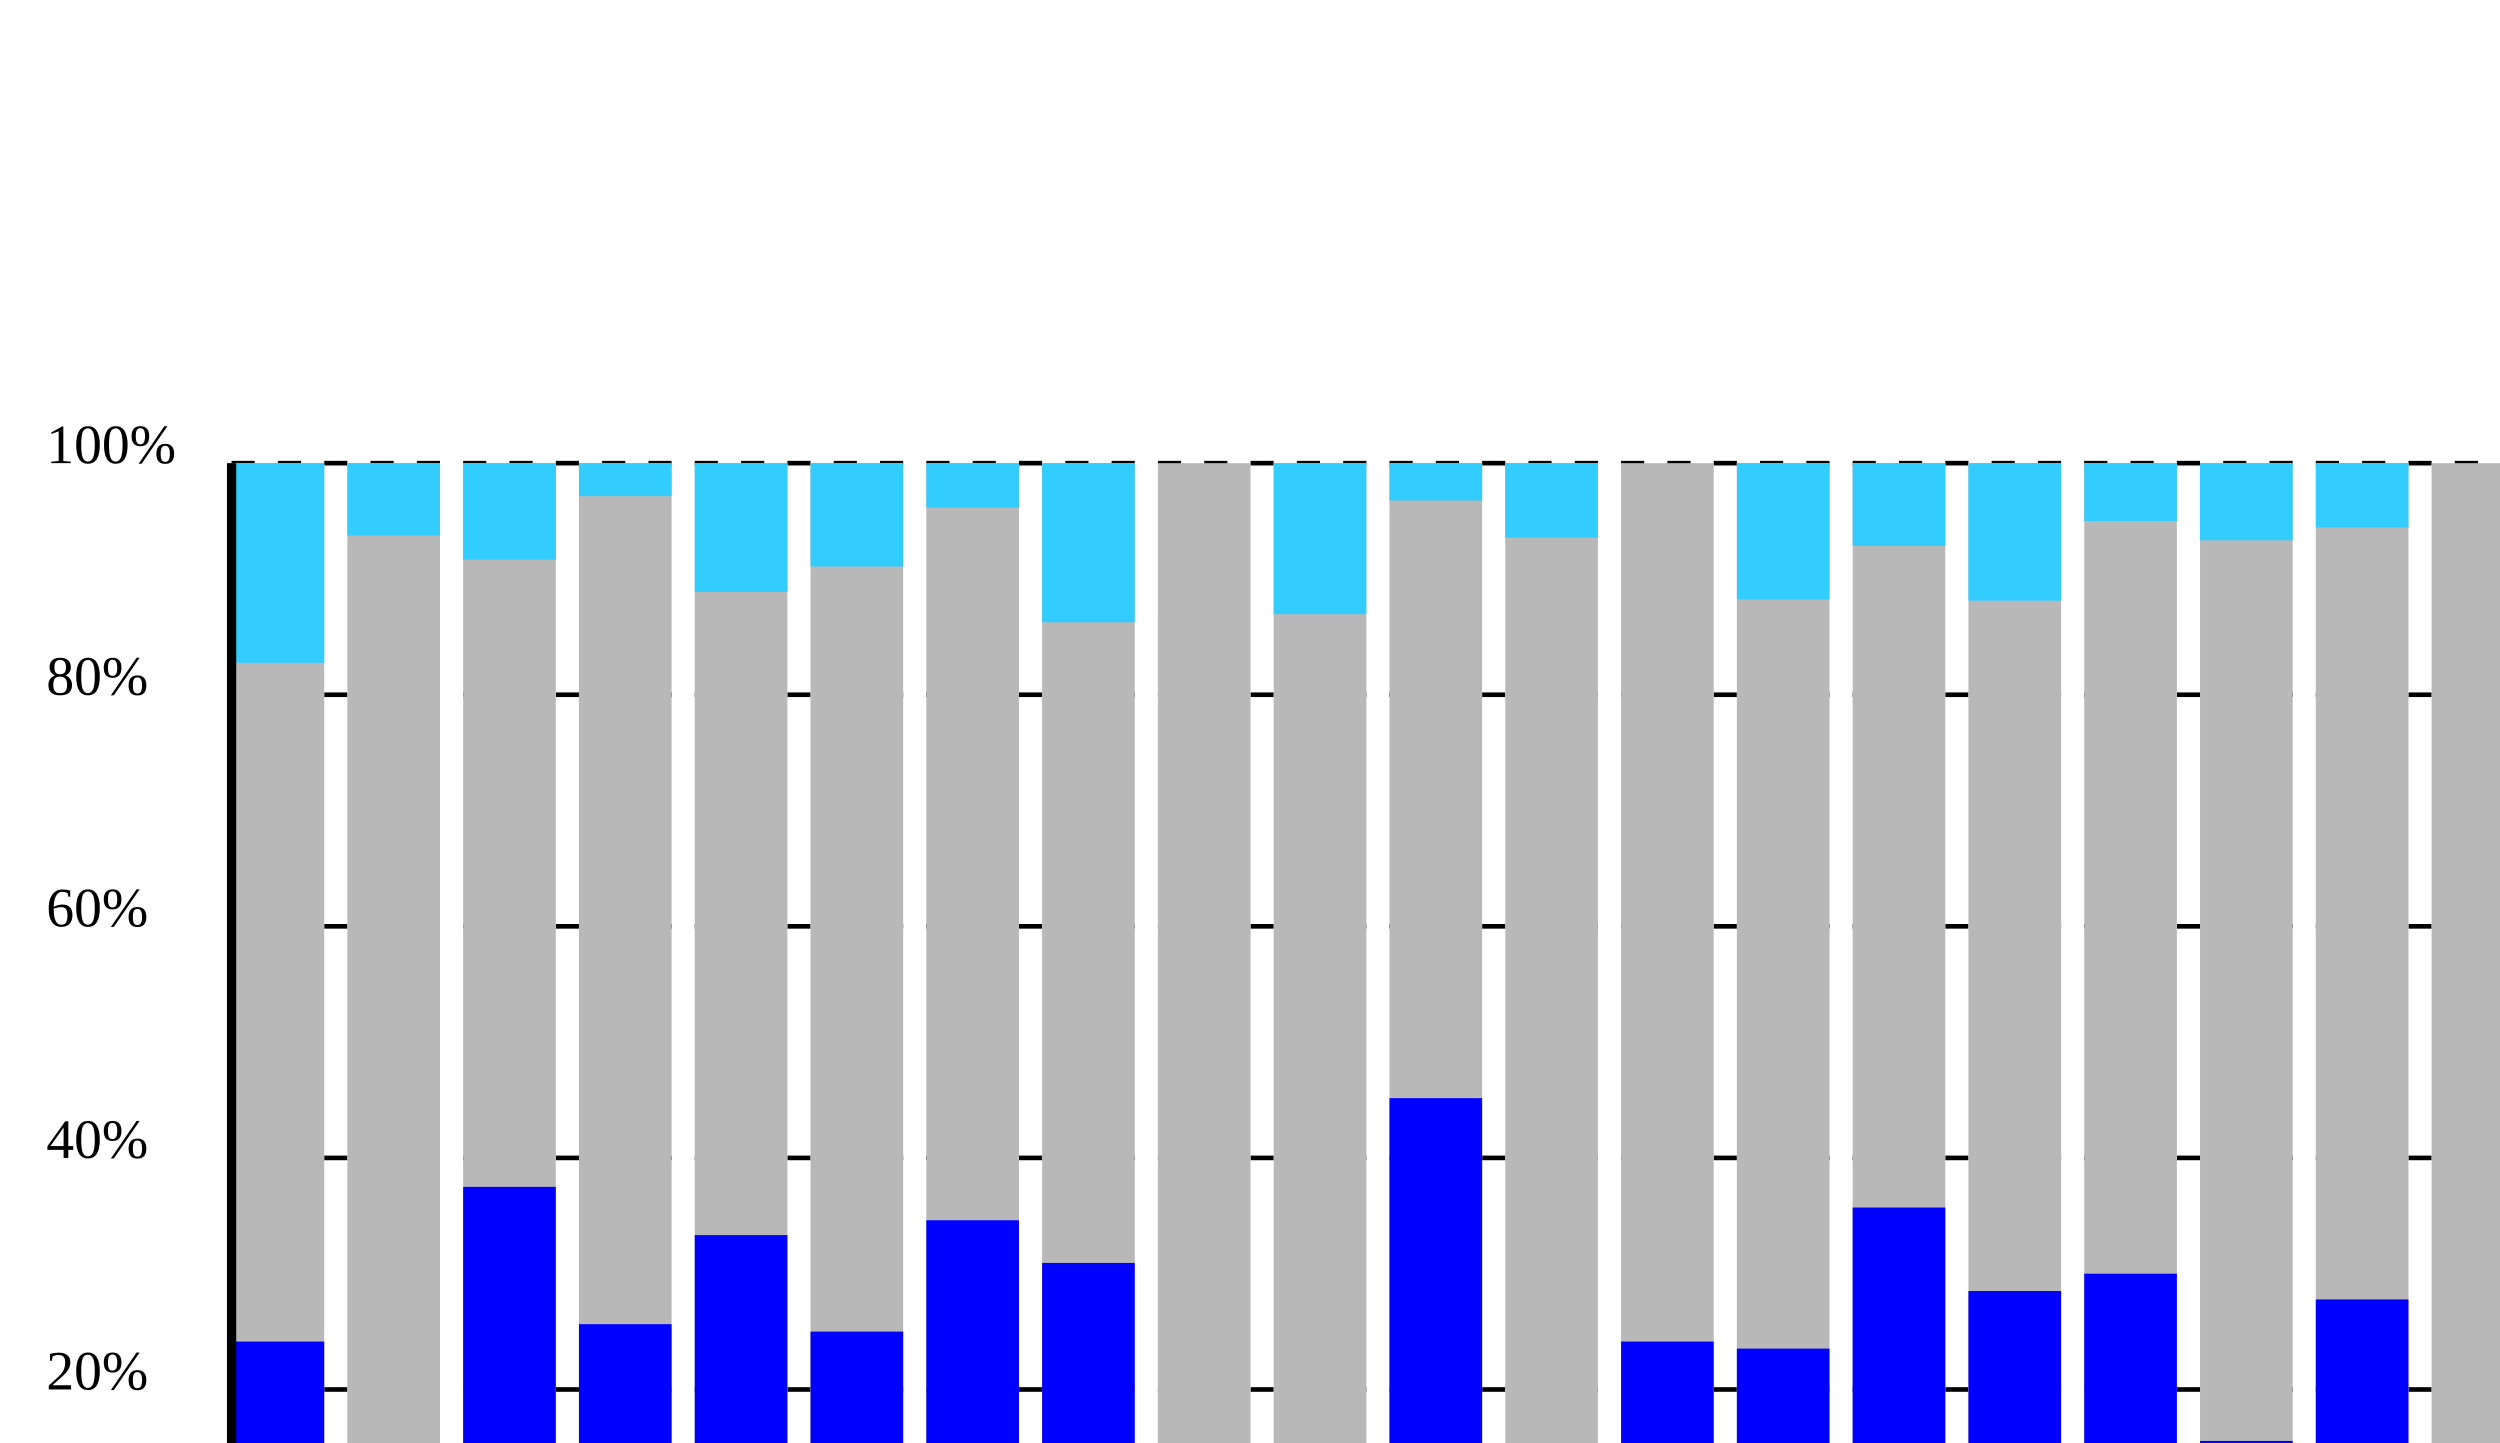
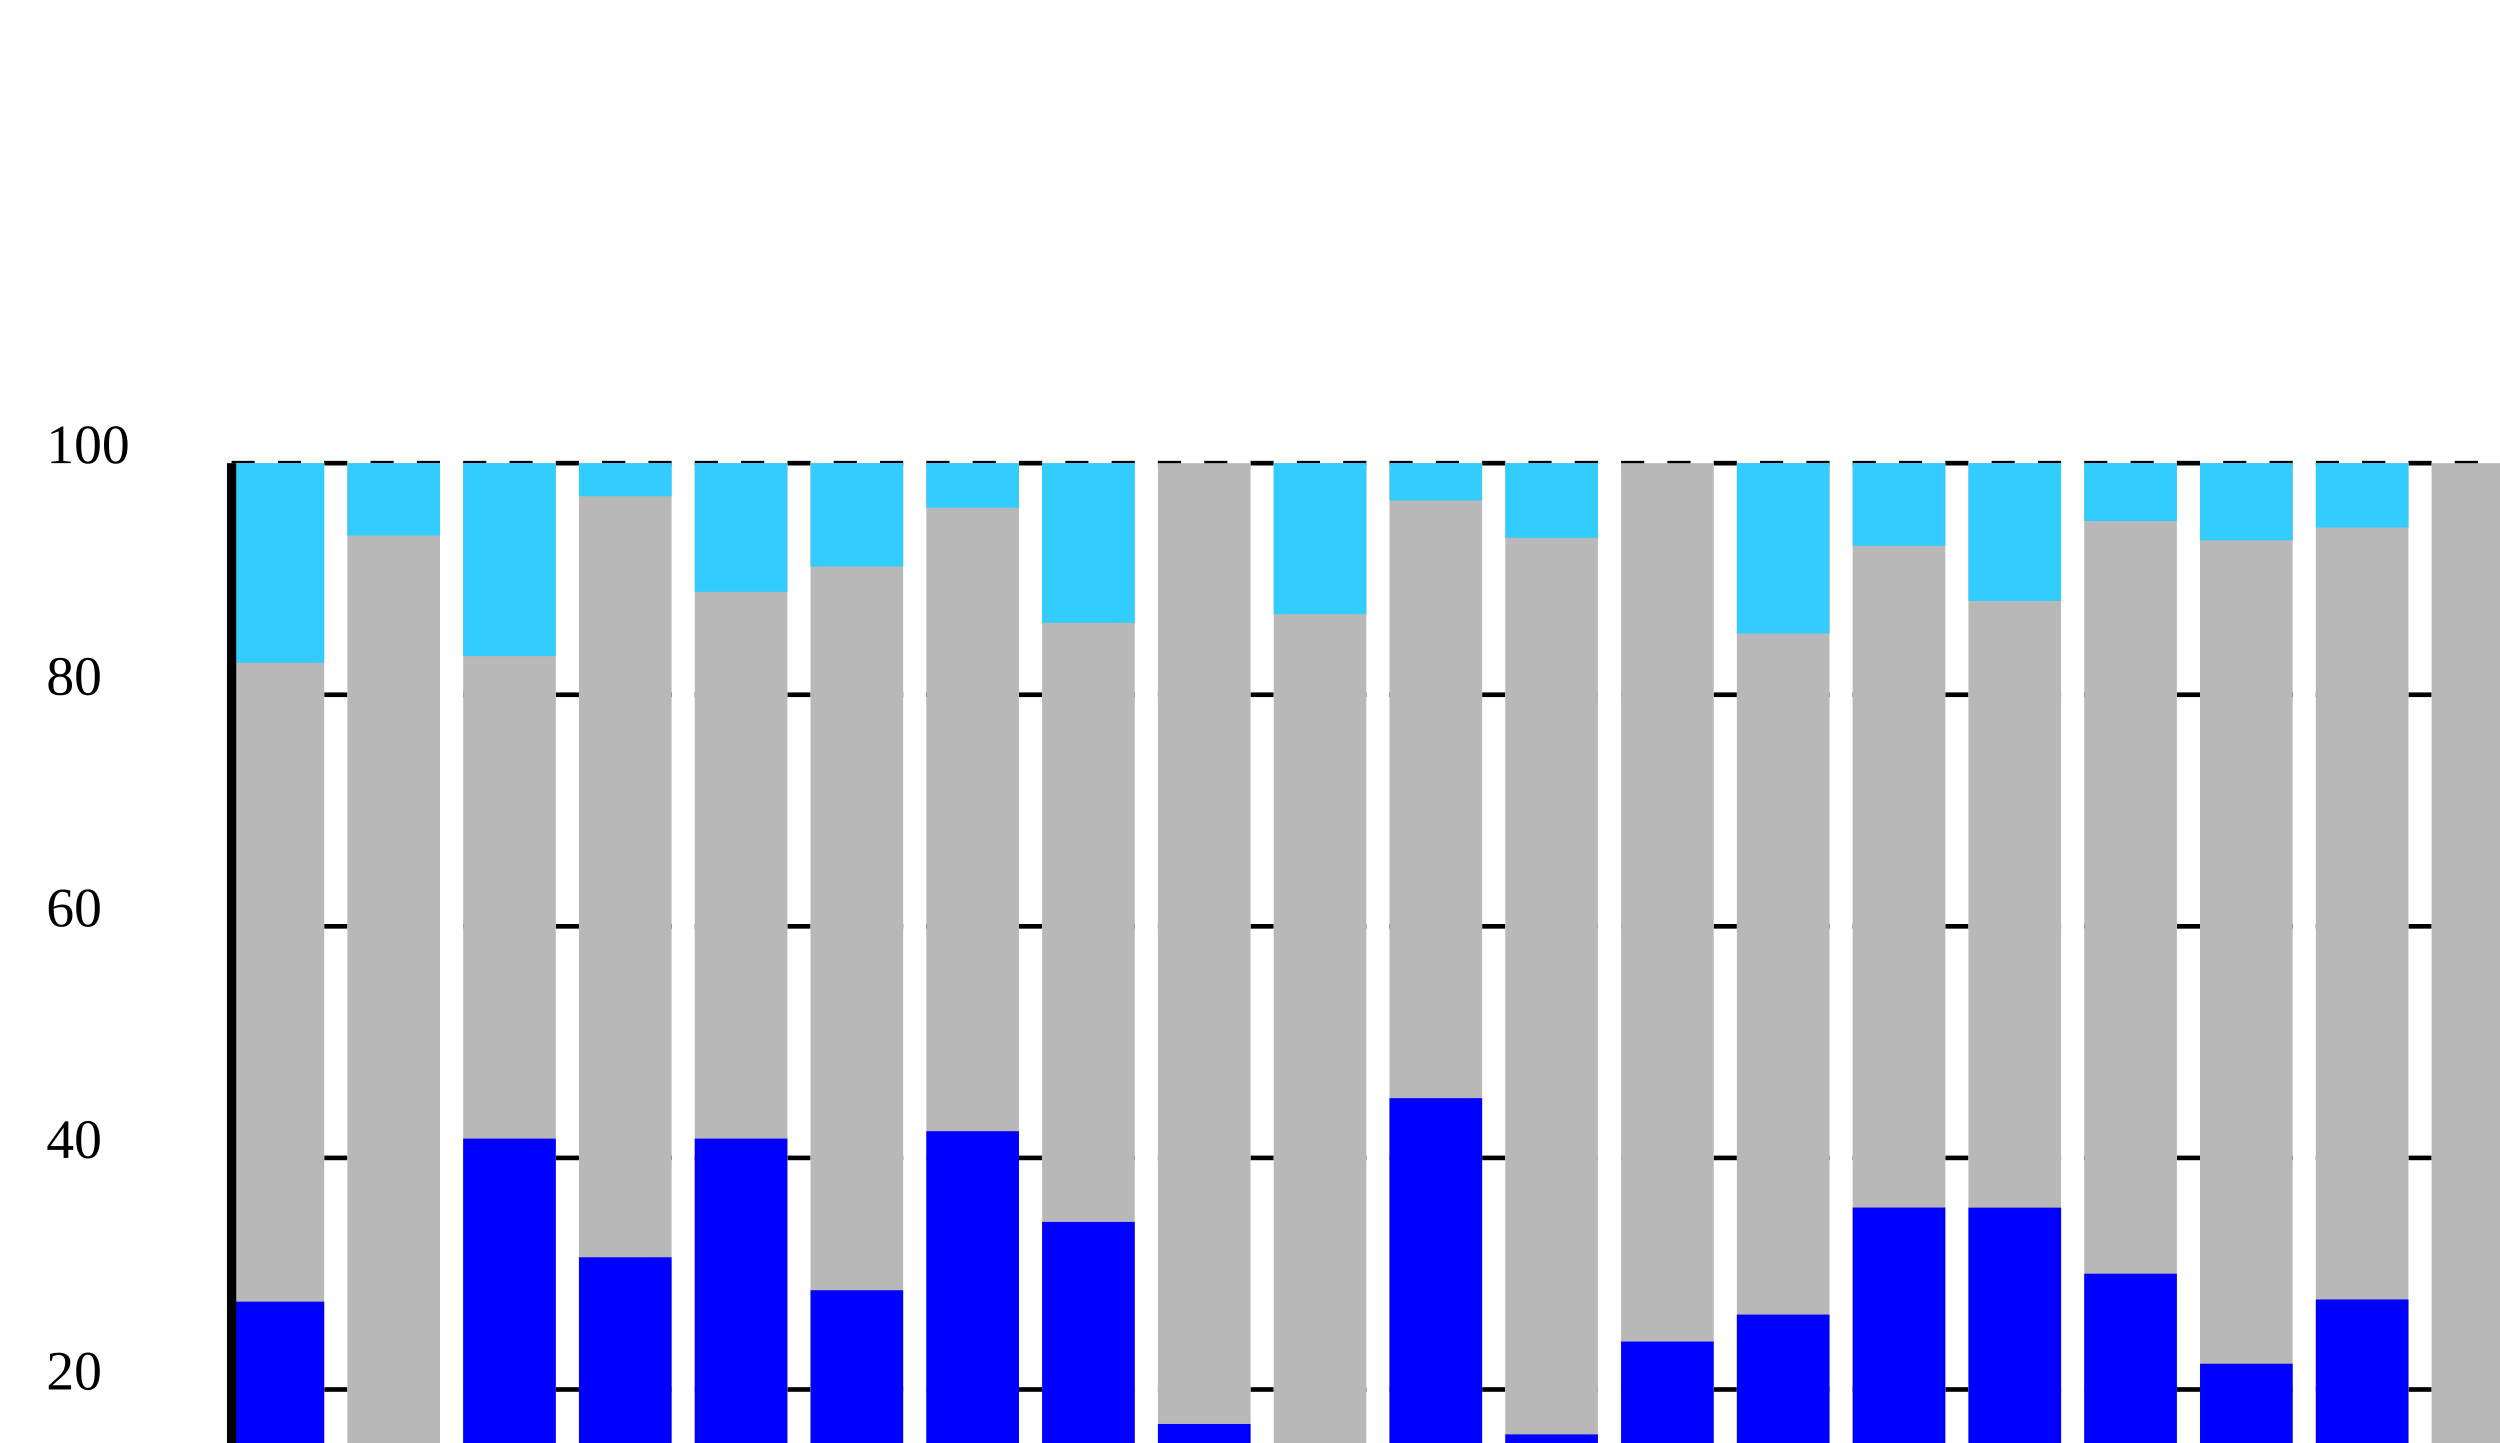
<svg xmlns="http://www.w3.org/2000/svg">
  <g transform="translate(50, 350)">
    <line x1="0" y1="-50" x2="500" y2="-50" stroke="black" stroke-dasharray="5,5" />
-     <text x="-40" y="-50">20%</text>
+     <text x="-40" y="-50">20</text>
    <line x1="0" y1="-100" x2="500" y2="-100" stroke="black" stroke-dasharray="5,5" />
-     <text x="-40" y="-100">40%</text>
+     <text x="-40" y="-100">40</text>
    <line x1="0" y1="-150" x2="500" y2="-150" stroke="black" stroke-dasharray="5,5" />
-     <text x="-40" y="-150">60%</text>
+     <text x="-40" y="-150">60</text>
    <line x1="0" y1="-200" x2="500" y2="-200" stroke="black" stroke-dasharray="5,5" />
-     <text x="-40" y="-200">80%</text>
+     <text x="-40" y="-200">80</text>
    <line x1="0" y1="-250" x2="500" y2="-250" stroke="black" stroke-dasharray="5,5" />
-     <text x="-40" y="-250">100%</text>
+     <text x="-40" y="-250">100</text>
    <rect x="0" y="-250" height="250" width="20px" fill="#B8B8B8" />
    <rect x="25" y="-250" height="250" width="20px" fill="#B8B8B8" />
    <rect x="50" y="-250" height="250" width="20px" fill="#B8B8B8" />
    <rect x="75" y="-250" height="250" width="20px" fill="#B8B8B8" />
-     <rect x="0" y="-60.345" height="60.345" width="20px" fill="blue" />
+     <rect x="0" y="-68.966" height="68.966" width="20px" fill="blue" />
    <rect x="0" y="-250" height="43.103" width="20px" fill="#33CCFF" />
    <rect x="25" y="-31.25" height="31.25" width="20px" fill="blue" />
    <rect x="25" y="-250" height="15.625" width="20px" fill="#33CCFF" />
-     <rect x="50" y="-93.75" height="93.75" width="20px" fill="blue" />
-     <rect x="50" y="-250" height="20.833" width="20px" fill="#33CCFF" />
-     <rect x="75" y="-64.103" height="64.103" width="20px" fill="blue" />
-     <rect x="75" y="-250" height="7.123" width="20px" fill="#33CCFF" />
+     <rect x="50" y="-104.167" height="104.167" width="20px" fill="blue" />
+     <rect x="50" y="-250" height="41.667" width="20px" fill="#33CCFF" />
+     <rect x="75" y="-78.549" height="78.549" width="20px" fill="blue" />
+     <rect x="75" y="-250" height="7.141" width="20px" fill="#33CCFF" />
    <text x="10" y="12" style="writing-mode: tb;">Q1 2011</text>
    <text x="35" y="12" style="writing-mode: tb;">Q2 2011</text>
    <text x="60" y="12" style="writing-mode: tb;">Q3 2011</text>
    <text x="85" y="12" style="writing-mode: tb;">Q4 2011</text>
    <rect x="100" y="-250" height="250" width="20px" fill="#B8B8B8" />
    <rect x="125" y="-250" height="250" width="20px" fill="#B8B8B8" />
    <rect x="150" y="-250" height="250" width="20px" fill="#B8B8B8" />
    <rect x="175" y="-250" height="250" width="20px" fill="#B8B8B8" />
-     <rect x="100" y="-83.333" height="83.333" width="20px" fill="blue" />
+     <rect x="100" y="-104.167" height="104.167" width="20px" fill="blue" />
    <rect x="100" y="-250" height="27.778" width="20px" fill="#33CCFF" />
-     <rect x="125" y="-62.5" height="62.5" width="20px" fill="blue" />
+     <rect x="125" y="-71.429" height="71.429" width="20px" fill="blue" />
    <rect x="125" y="-250" height="22.321" width="20px" fill="#33CCFF" />
-     <rect x="150" y="-86.538" height="86.538" width="20px" fill="blue" />
+     <rect x="150" y="-105.769" height="105.769" width="20px" fill="blue" />
    <rect x="150" y="-250" height="9.615" width="20px" fill="#33CCFF" />
-     <rect x="175" y="-77.32" height="77.32" width="20px" fill="blue" />
-     <rect x="175" y="-250" height="34.364" width="20px" fill="#33CCFF" />
+     <rect x="175" y="-86.177" height="86.177" width="20px" fill="blue" />
+     <rect x="175" y="-250" height="34.471" width="20px" fill="#33CCFF" />
    <text x="110" y="12" style="writing-mode: tb;">Q1 2012</text>
    <text x="135" y="12" style="writing-mode: tb;">Q2 2012</text>
    <text x="160" y="12" style="writing-mode: tb;">Q3 2012</text>
    <text x="185" y="12" style="writing-mode: tb;">Q4 2012</text>
    <rect x="200" y="-250" height="250" width="20px" fill="#B8B8B8" />
    <rect x="225" y="-250" height="250" width="20px" fill="#B8B8B8" />
    <rect x="250" y="-250" height="250" width="20px" fill="#B8B8B8" />
    <rect x="275" y="-250" height="250" width="20px" fill="#B8B8B8" />
-     <rect x="200" y="-31.915" height="31.915" width="20px" fill="blue" />
+     <rect x="200" y="-42.553" height="42.553" width="20px" fill="blue" />
    <rect x="200" y="-250" height="0" width="20px" fill="#33CCFF" />
-     <rect x="225" y="-32.609" height="32.609" width="20px" fill="blue" />
+     <rect x="225" y="-38.043" height="38.043" width="20px" fill="blue" />
    <rect x="225" y="-250" height="32.609" width="20px" fill="#33CCFF" />
    <rect x="250" y="-112.903" height="112.903" width="20px" fill="blue" />
    <rect x="250" y="-250" height="8.065" width="20px" fill="#33CCFF" />
-     <rect x="275" y="-24.116" height="24.116" width="20px" fill="blue" />
-     <rect x="275" y="-250" height="16.077" width="20px" fill="#33CCFF" />
+     <rect x="275" y="-40.31" height="40.31" width="20px" fill="blue" />
+     <rect x="275" y="-250" height="16.124" width="20px" fill="#33CCFF" />
    <text x="210" y="12" style="writing-mode: tb;">Q1 2013</text>
    <text x="235" y="12" style="writing-mode: tb;">Q2 2013</text>
    <text x="260" y="12" style="writing-mode: tb;">Q3 2013</text>
    <text x="285" y="12" style="writing-mode: tb;">Q4 2013</text>
    <rect x="300" y="-250" height="250" width="20px" fill="#B8B8B8" />
    <rect x="325" y="-250" height="250" width="20px" fill="#B8B8B8" />
    <rect x="350" y="-250" height="250" width="20px" fill="#B8B8B8" />
    <rect x="375" y="-250" height="250" width="20px" fill="#B8B8B8" />
    <rect x="300" y="-60.345" height="60.345" width="20px" fill="blue" />
    <rect x="300" y="-250" height="0" width="20px" fill="#33CCFF" />
-     <rect x="325" y="-58.824" height="58.824" width="20px" fill="blue" />
-     <rect x="325" y="-250" height="29.412" width="20px" fill="#33CCFF" />
+     <rect x="325" y="-66.176" height="66.176" width="20px" fill="blue" />
+     <rect x="325" y="-250" height="36.765" width="20px" fill="#33CCFF" />
    <rect x="350" y="-89.286" height="89.286" width="20px" fill="blue" />
    <rect x="350" y="-250" height="17.857" width="20px" fill="#33CCFF" />
-     <rect x="375" y="-71.259" height="71.259" width="20px" fill="blue" />
-     <rect x="375" y="-250" height="29.691" width="20px" fill="#33CCFF" />
+     <rect x="375" y="-89.264" height="89.264" width="20px" fill="blue" />
+     <rect x="375" y="-250" height="29.755" width="20px" fill="#33CCFF" />
    <text x="310" y="12" style="writing-mode: tb;">Q1 2014</text>
    <text x="335" y="12" style="writing-mode: tb;">Q2 2014</text>
    <text x="360" y="12" style="writing-mode: tb;">Q3 2014</text>
    <text x="385" y="12" style="writing-mode: tb;">Q4 2014</text>
    <rect x="400" y="-250" height="250" width="20px" fill="#B8B8B8" />
    <rect x="425" y="-250" height="250" width="20px" fill="#B8B8B8" />
    <rect x="450" y="-250" height="250" width="20px" fill="#B8B8B8" />
    <rect x="475" y="-250" height="250" width="20px" fill="#B8B8B8" />
    <rect x="400" y="-75" height="75" width="20px" fill="blue" />
    <rect x="400" y="-250" height="12.5" width="20px" fill="#33CCFF" />
-     <rect x="425" y="-38.889" height="38.889" width="20px" fill="blue" />
+     <rect x="425" y="-55.556" height="55.556" width="20px" fill="blue" />
    <rect x="425" y="-250" height="16.667" width="20px" fill="#33CCFF" />
    <rect x="450" y="-69.444" height="69.444" width="20px" fill="blue" />
    <rect x="450" y="-250" height="13.889" width="20px" fill="#33CCFF" />
    <rect x="475" y="0" height="0" width="20px" fill="blue" />
    <rect x="475" y="-250" height="0" width="20px" fill="#33CCFF" />
    <text x="410" y="12" style="writing-mode: tb;">Q1 2015</text>
    <text x="435" y="12" style="writing-mode: tb;">Q2 2015</text>
    <text x="460" y="12" style="writing-mode: tb;">Q3 2015</text>
    <text x="485" y="12" style="writing-mode: tb;">Q4 2015</text>
    <line x1="0" y1="0" x2="500" y2="0" stroke="black" stroke-width="2px" />
    <line x1="0" y1="0" x2="0" y2="-250" stroke="black" stroke-width="2px" />
  </g>
</svg>
